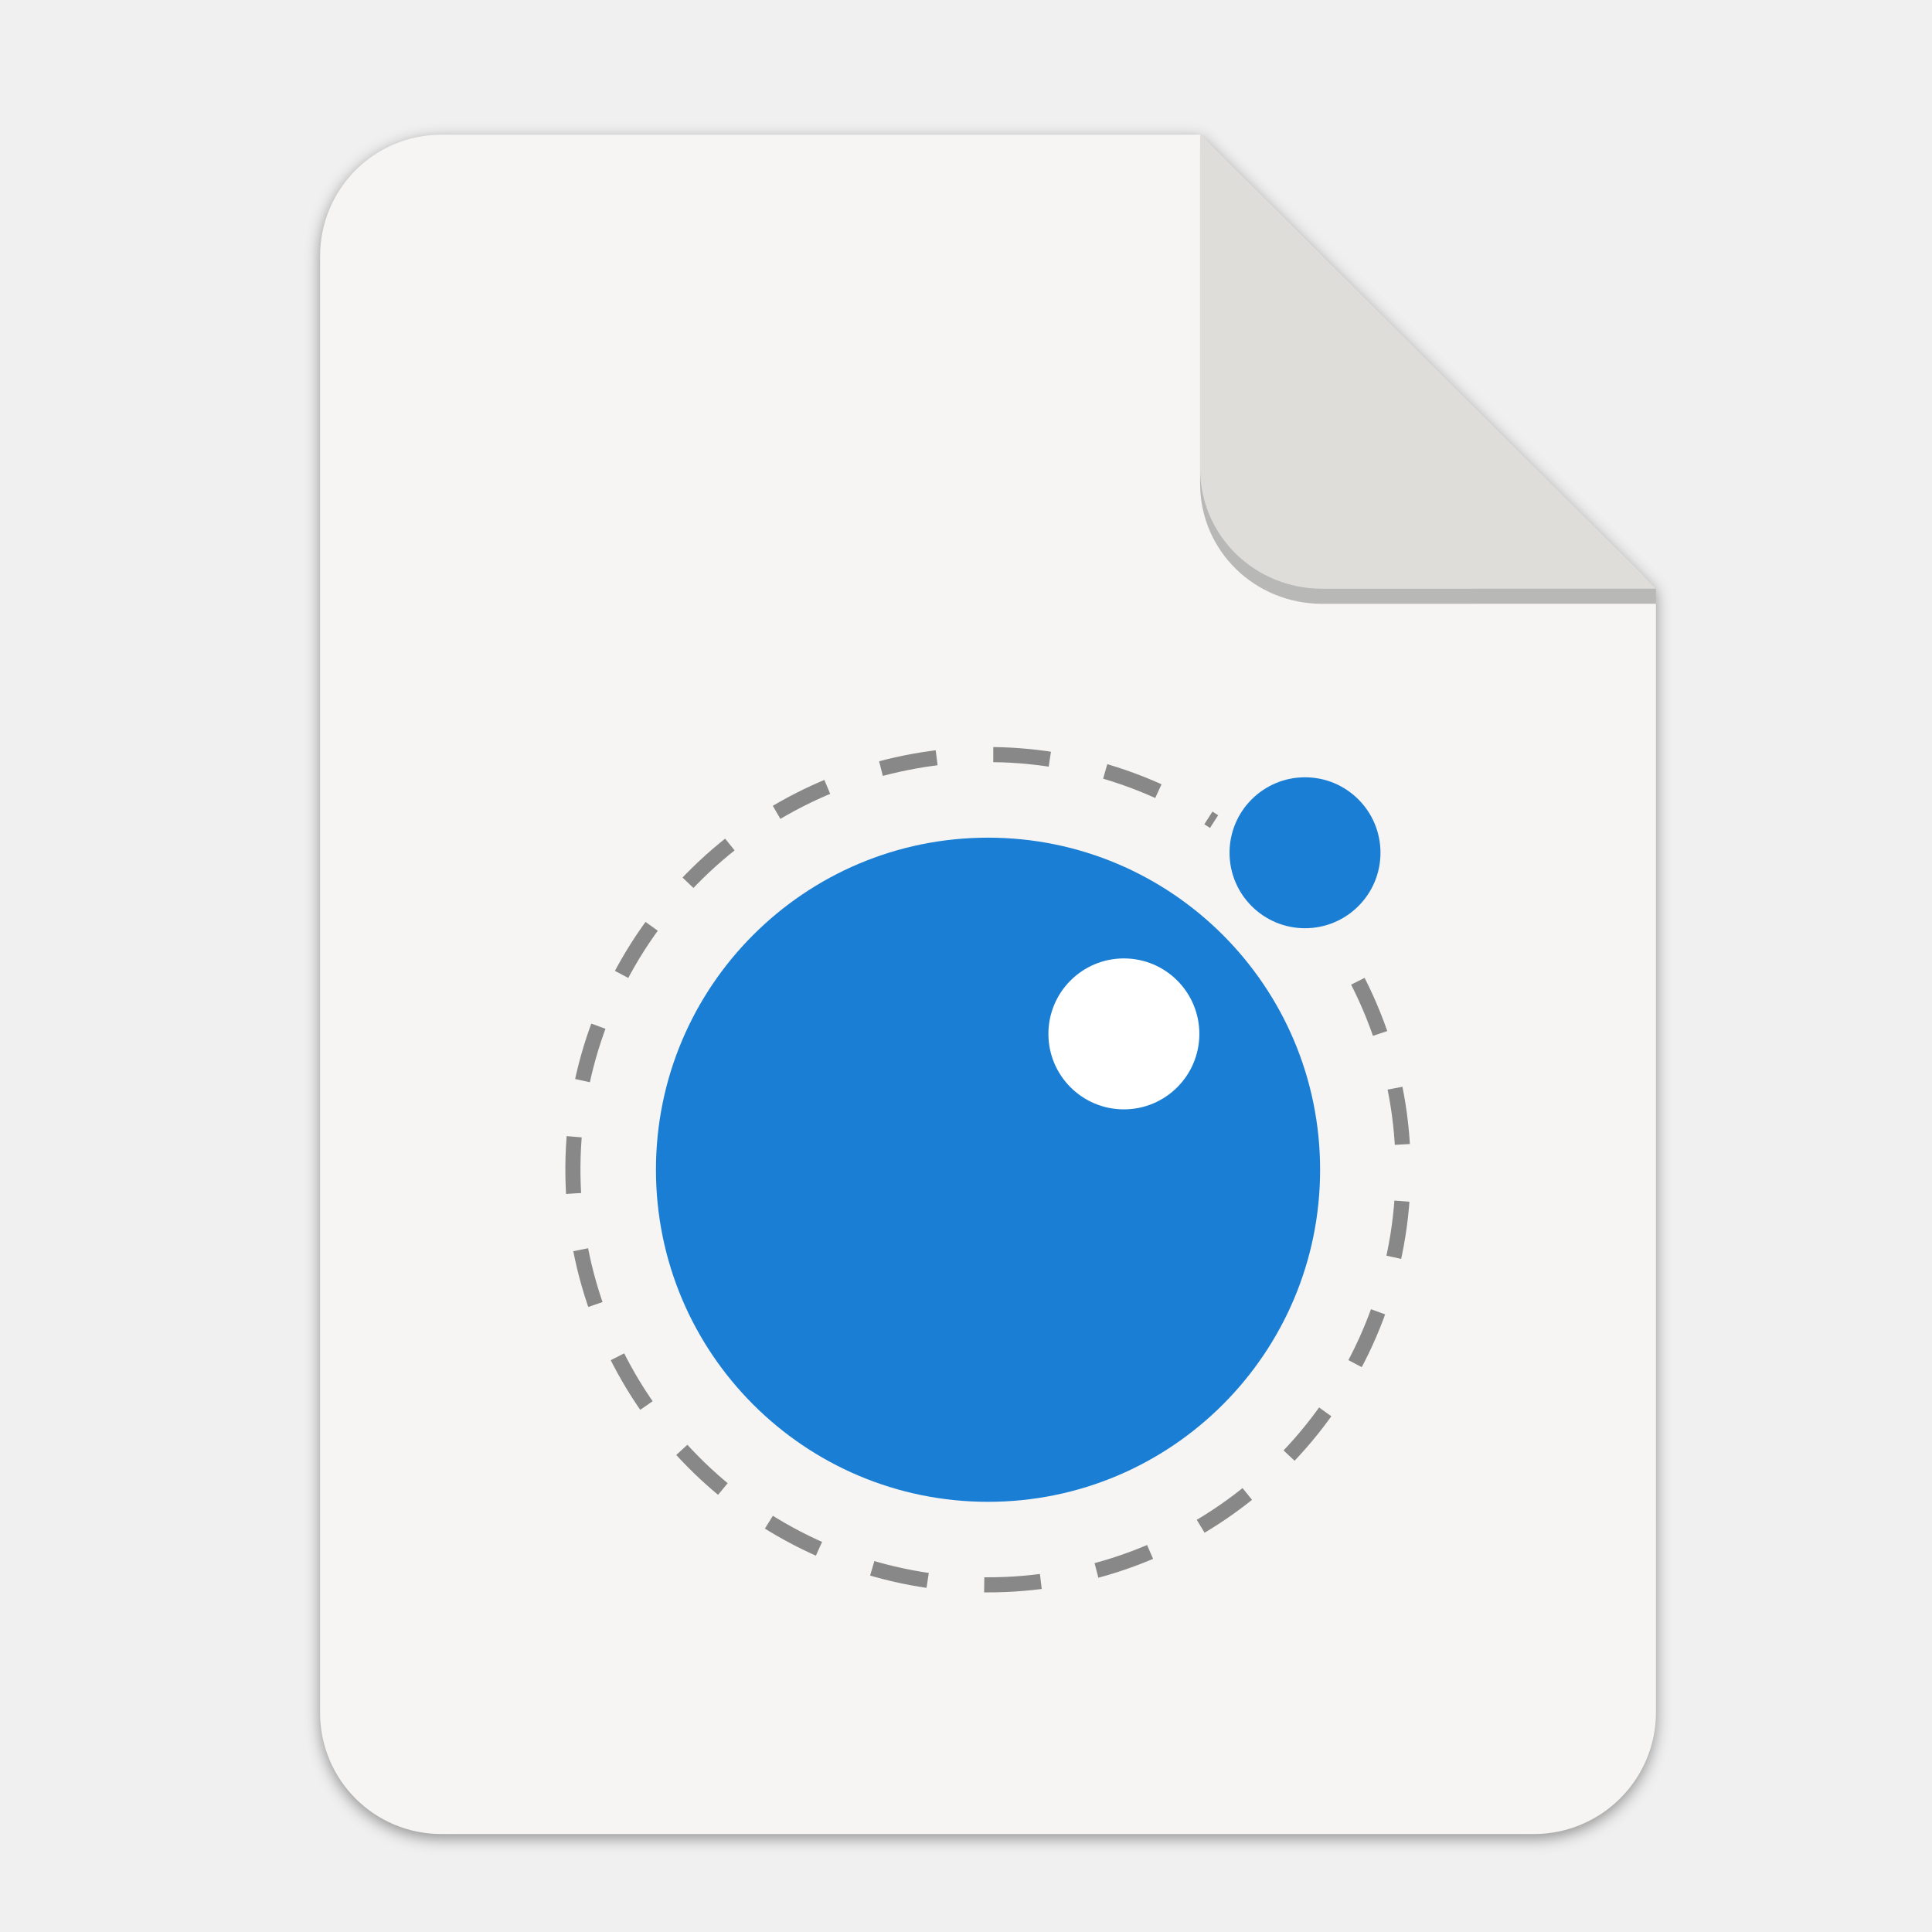
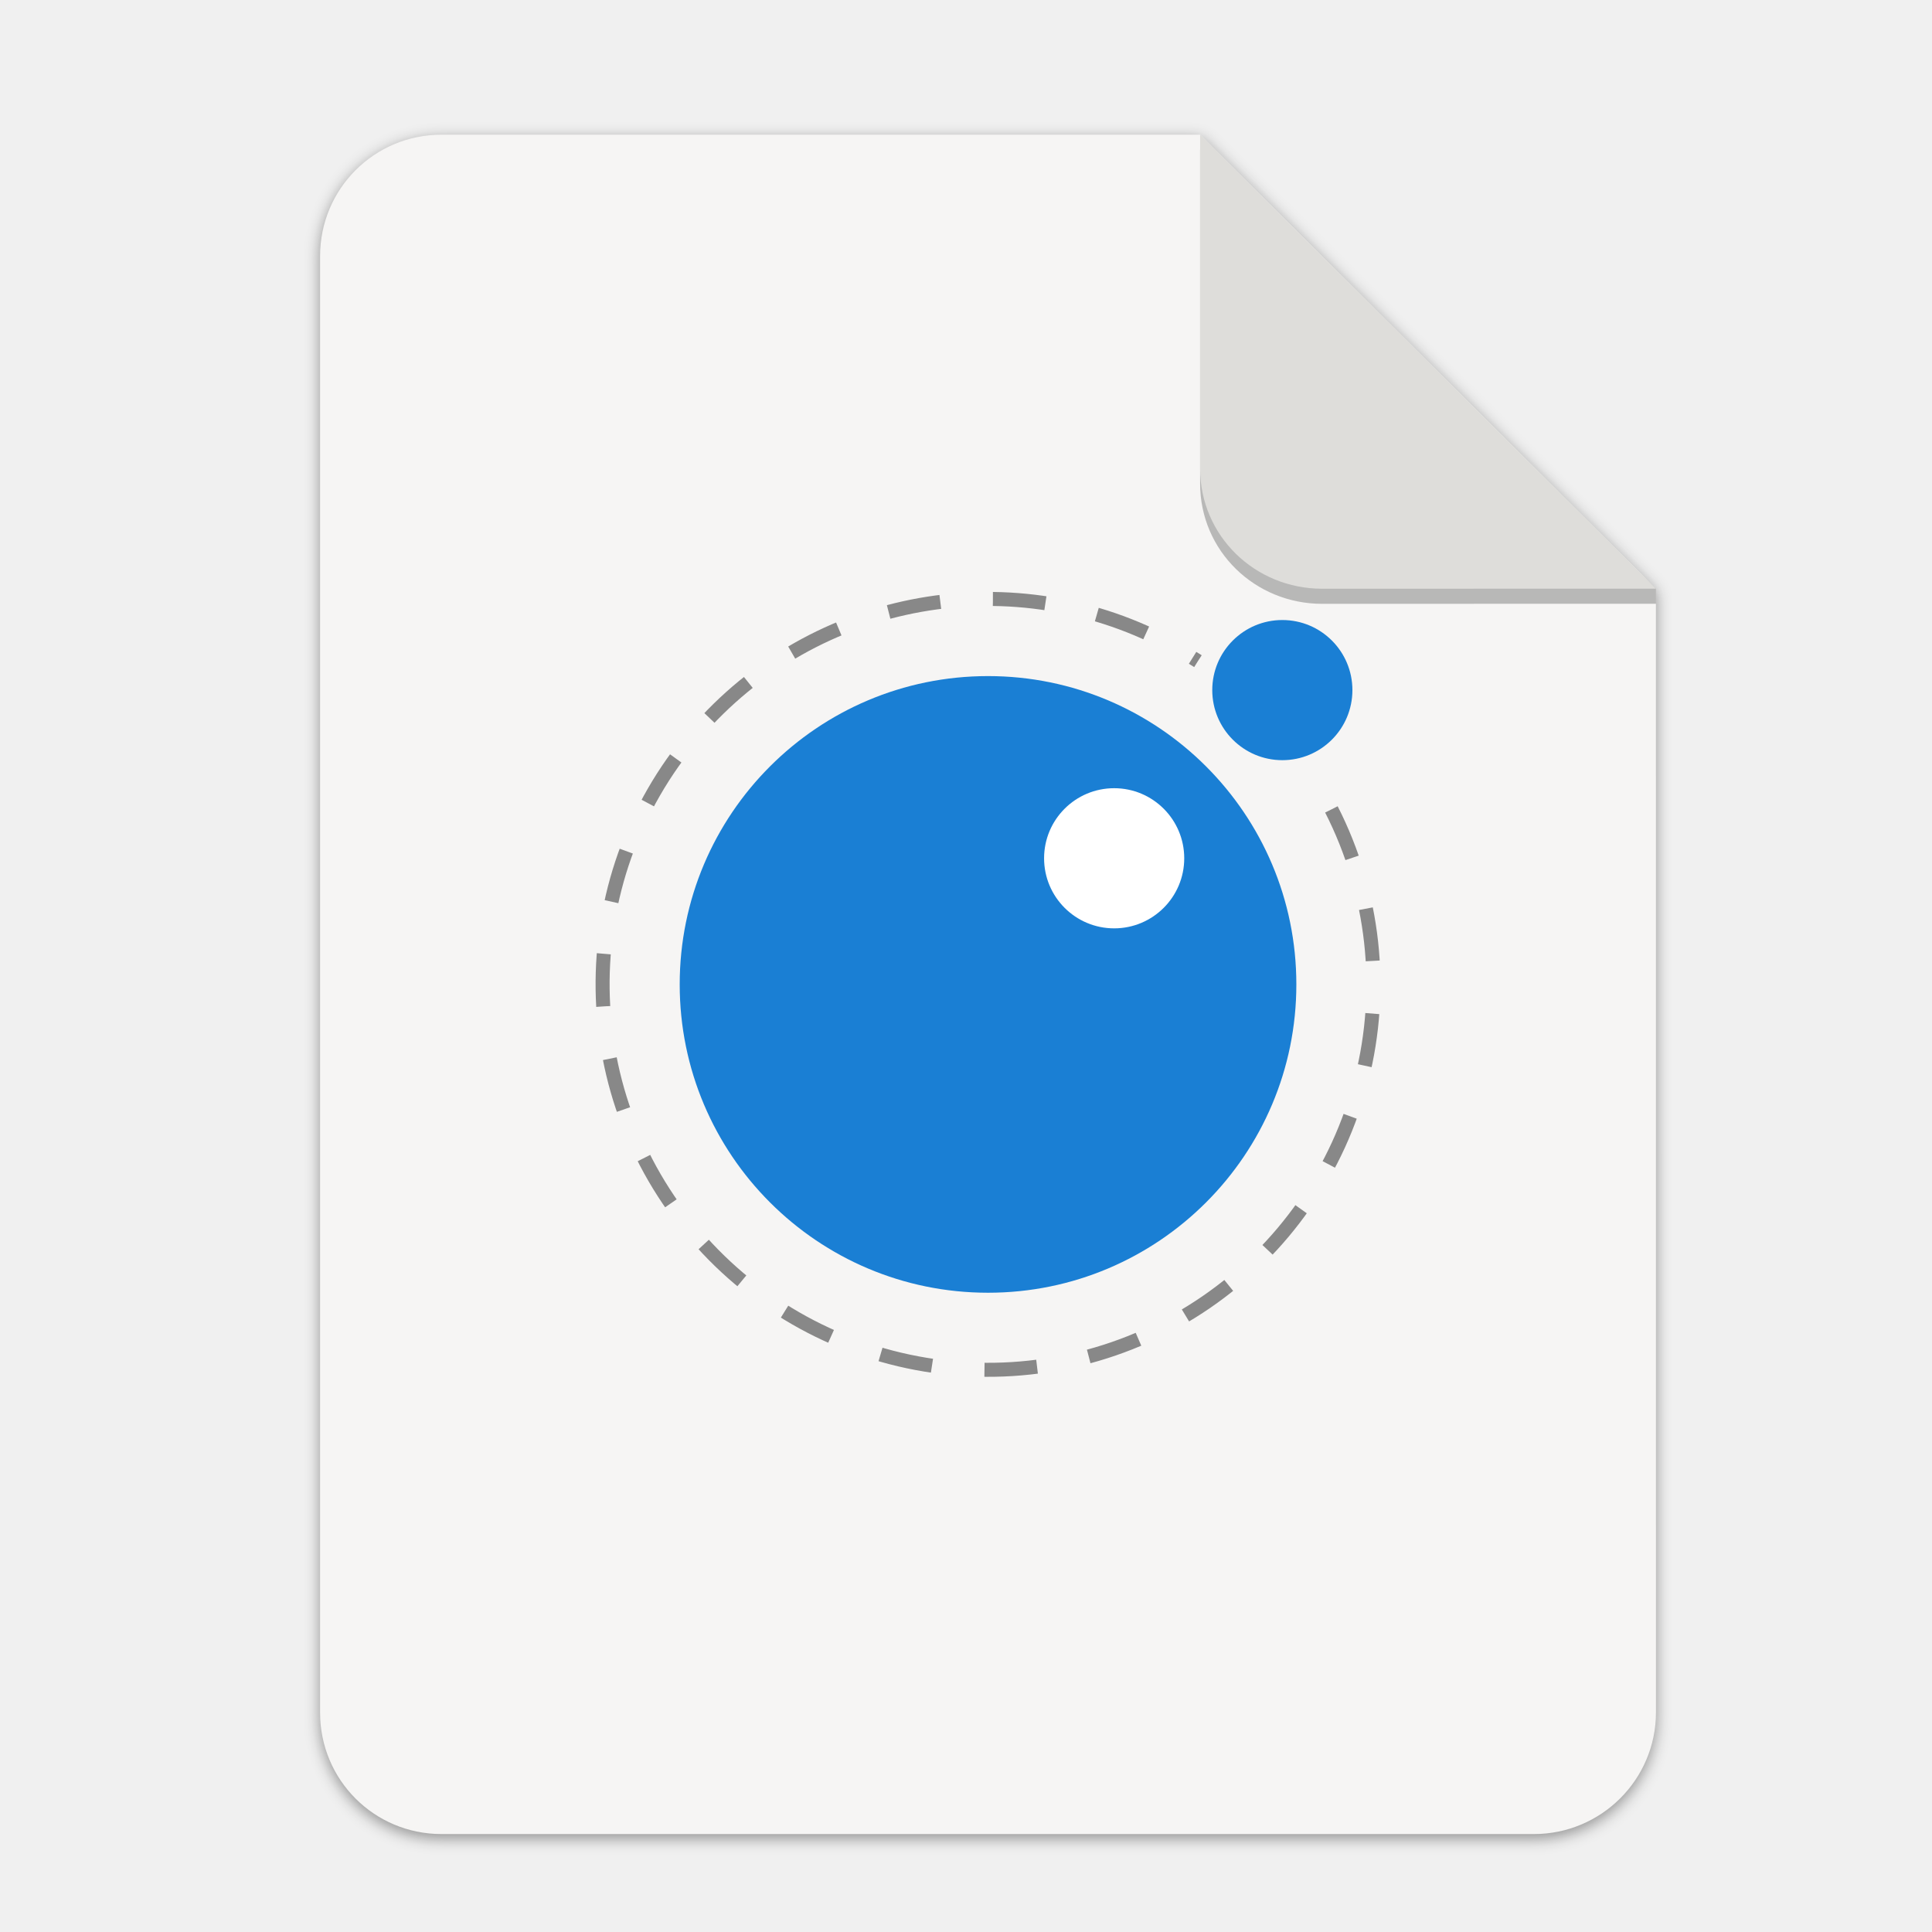
<svg xmlns="http://www.w3.org/2000/svg" width="256" height="256" version="1.1" viewBox="0 0 67.73 67.73" id="svg37">
  <defs id="defs17">
    <linearGradient id="linearGradient4226" x1="529.655" x2="-35.31" y1="401.584" y2="119.093" gradientTransform="matrix(0 -.1198893 .1198859 0 .36278 292.5483)" gradientUnits="userSpaceOnUse">
      <stop style="stop-color:#f2f2f2" offset="0" id="stop2" />
      <stop style="stop-color:#f9f9f9" offset="1" id="stop4" />
    </linearGradient>
    <linearGradient id="linearGradient4358" x1="88" x2="488" y1="88" y2="488" gradientUnits="userSpaceOnUse">
      <stop style="stop-color:#000000;stop-opacity:.588" offset="0" id="stop7" />
      <stop style="stop-color:#000000;stop-opacity:0" offset=".88" id="stop9" />
      <stop style="stop-color:#000000" offset="1" id="stop11" />
    </linearGradient>
    <filter id="filter4346" x="-.01" y="-.01" width="1.026" height="1.022" style="color-interpolation-filters:sRGB">
      <feGaussianBlur stdDeviation="2.12" id="feGaussianBlur14" />
    </filter>
    <filter style="color-interpolation-filters:sRGB" id="filter16020-3" x="-0.014" width="1.027" y="-0.011" height="1.021">
      <feGaussianBlur stdDeviation="2" id="feGaussianBlur16022-6" />
    </filter>
    <filter id="filter4346-3" x="-0.01" y="-0.01" width="1.026" height="1.022" style="color-interpolation-filters:sRGB">
      <feGaussianBlur stdDeviation="2.12" id="feGaussianBlur14-6" />
    </filter>
    <linearGradient id="linearGradient4226-5" x1="529.655" x2="-35.31" y1="401.584" y2="119.093" gradientTransform="matrix(0,-0.1198893,-0.1198859,0,67.01645,292.5483)" gradientUnits="userSpaceOnUse">
      <stop style="stop-color:#76c22b" offset="0" id="stop2-6" />
      <stop style="stop-color:#a6d74f" offset="1" id="stop4-2" />
    </linearGradient>
  </defs>
  <g transform="matrix(0.1329783,0,0,0.1329783,0.6058244,28.61488)" style="display:inline;stroke-width:0.25;enable-background:new" id="g17498">
    <g transform="translate(0,-3.4178172e-6)" style="display:inline;stroke-width:0.25;enable-background:new" id="g17498-7">
      <path style="display:inline;opacity:0.4;fill:#000000;fill-opacity:1;stroke:none;stroke-width:0.5;stroke-linejoin:round;stroke-miterlimit:4;stroke-dasharray:none;stroke-opacity:1;filter:url(#filter16020-3);enable-background:new" clip-path="none" d="m 111.828,-178.55 h 200 L 432,-58.879 432.005,237.361 c 3.1e-4,17.728 -14.449,32.088 -32.177,32.088 h -288 c -17.728,0 -32,-14.272 -32,-32 v -384 c 0,-17.728 14.272,-32 32,-32 z" id="path6869-5" />
      <path id="rect2069-3" d="m 111.828,-179.672 h 200 L 432,-60 l 0.005,296.24 c 3.1e-4,17.728 -14.449,32.088 -32.177,32.088 h -288 c -17.728,0 -32,-14.272 -32,-32 v -384 c 0,-17.728 14.272,-32 32,-32 z" clip-path="none" style="display:inline;opacity:1;fill:#f6f5f4;fill-opacity:1;stroke:none;stroke-width:0.5;stroke-linejoin:round;stroke-miterlimit:4;stroke-dasharray:none;stroke-opacity:1;enable-background:new" />
-       <path style="display:inline;opacity:0.25;vector-effect:none;fill:#000000;fill-opacity:1;stroke:none;stroke-width:0.5;stroke-linecap:butt;stroke-linejoin:round;stroke-miterlimit:4;stroke-dasharray:none;stroke-dashoffset:0;stroke-opacity:1;enable-background:new" d="m 311.828,-175.692 v 88 c 0,17.728 14.442,31.694 32.17,31.694 L 432,-56.021 V -60 Z" id="path836" />
-       <path id="rect26812-5" d="m 311.828,-179.672 v 88 c 0,17.728 14.442,31.694 32.17,31.694 L 432,-60 Z" style="display:inline;opacity:1;vector-effect:none;fill:#deddda;fill-opacity:1;stroke:none;stroke-width:0.5;stroke-linecap:butt;stroke-linejoin:round;stroke-miterlimit:4;stroke-dasharray:none;stroke-dashoffset:0;stroke-opacity:1;enable-background:new" />
      <g transform="matrix(7.520022,0,0,7.520022,-389.9314,-1927.643)" id="g37" />
-       <g transform="matrix(0.2412261,0,0,0.2412261,141.6716,-21.01717)" style="enable-background:new" id="g37-7">
+       <g transform="matrix(0.2239709,0,0,0.2239709,149.8437,-61.70681)" style="enable-background:new" id="g37-7">
        <path d="m 877.794,267.488 c 49.976,98.079 62.591,210.981 35.499,317.671 C 886.2,691.849 821.249,785.044 730.552,847.374 639.853,909.705 529.597,936.916 420.315,923.951 311.034,910.987 210.174,858.732 136.52,776.934 -15.832,607.737 -19.29,351.903 128.537,178.794 269.557,13.656 506.558,-27.382 693.862,76.834 c 9.045,5.033 17.974,10.404 26.771,16.117" style="fill:none;stroke:#888888;stroke-width:16.496;stroke-dasharray:62.038" id="path29" />
        <circle cx="473.602" cy="473.461" r="362.919" style="fill:#1a7fd4" id="circle31" />
        <circle cx="622.069" cy="324.994" r="82.482" style="fill:#ffffff" id="circle33" />
        <circle cx="820.024" cy="127.039" r="82.482" style="fill:#1a7fd4" id="circle35" />
      </g>
+       <path style="display:inline;opacity:0.25;vector-effect:none;fill:#000000;fill-opacity:1;stroke:none;stroke-width:0.5;stroke-linecap:butt;stroke-linejoin:round;stroke-miterlimit:4;stroke-dasharray:none;stroke-dashoffset:0;stroke-opacity:1;enable-background:new" d="m 311.828,-175.692 v 88 c 0,17.728 14.442,31.694 32.17,31.694 L 432,-56.021 V -60 Z" id="path836" />
+       <path id="rect26812-5" d="m 311.828,-179.672 v 88 c 0,17.728 14.442,31.694 32.17,31.694 L 432,-60 Z" style="display:inline;opacity:1;vector-effect:none;fill:#deddda;fill-opacity:1;stroke:none;stroke-width:0.5;stroke-linecap:butt;stroke-linejoin:round;stroke-miterlimit:4;stroke-dasharray:none;stroke-dashoffset:0;stroke-opacity:1;enable-background:new" />
    </g>
  </g>
</svg>
